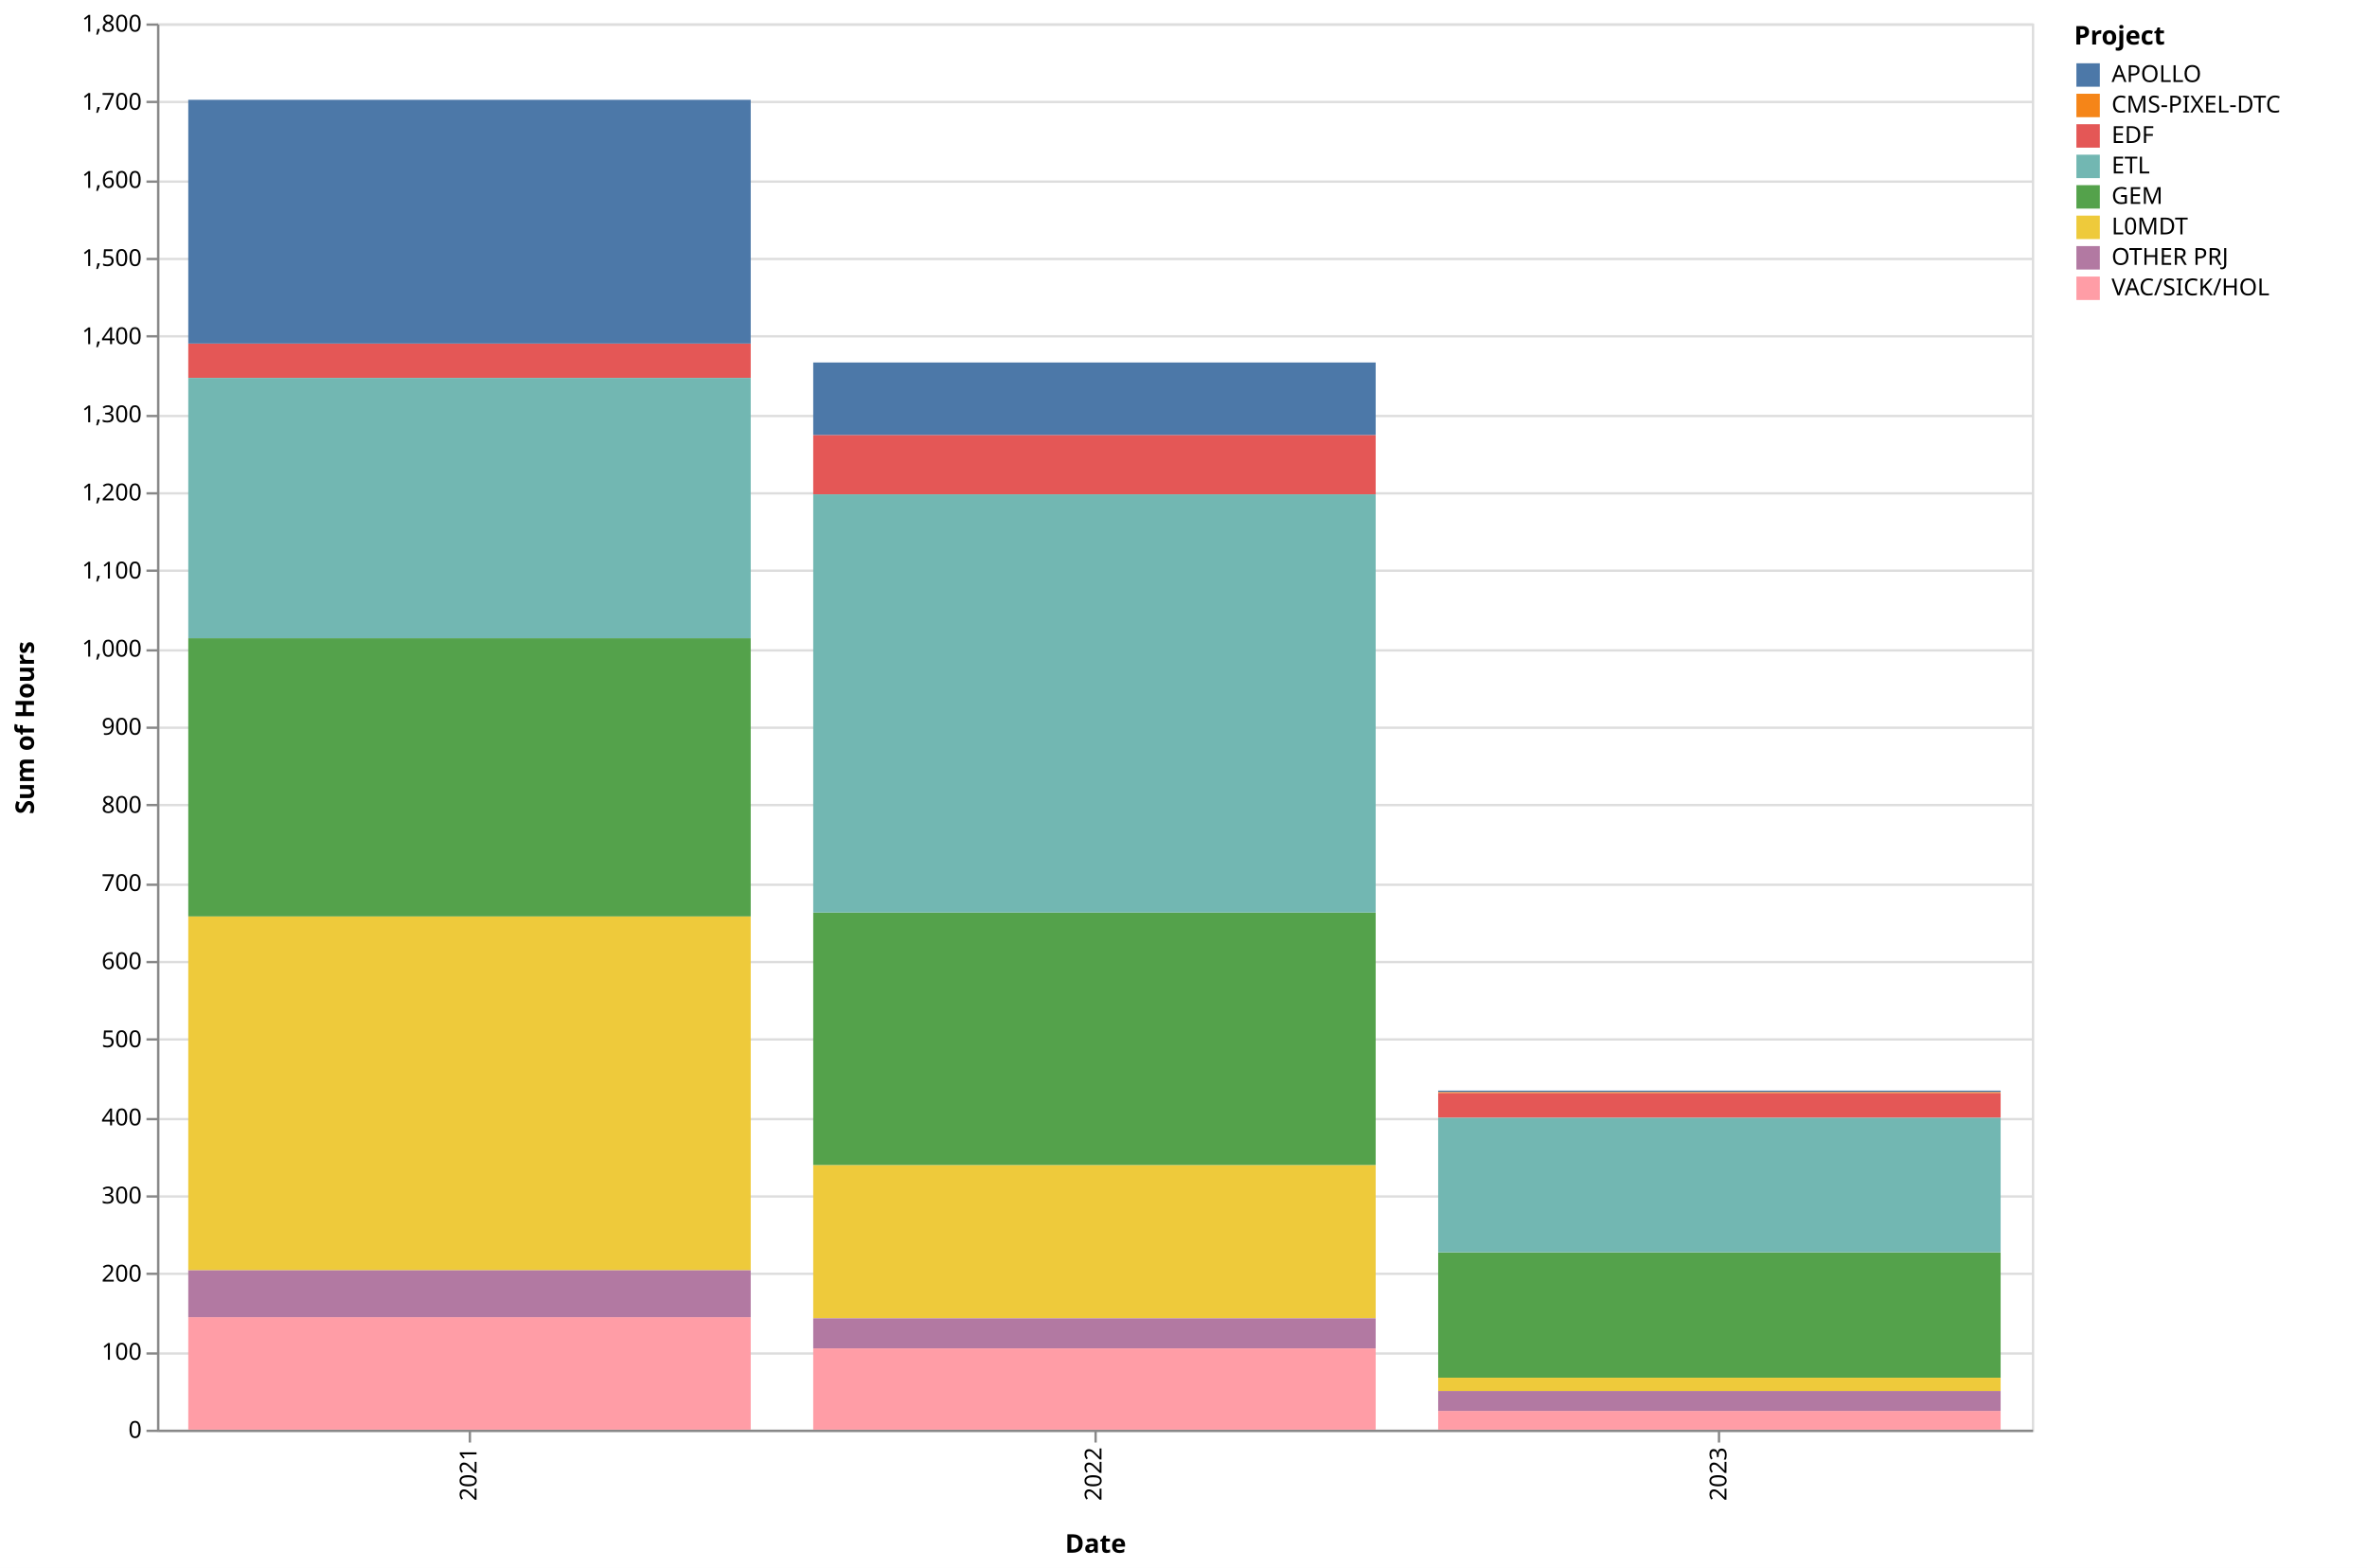
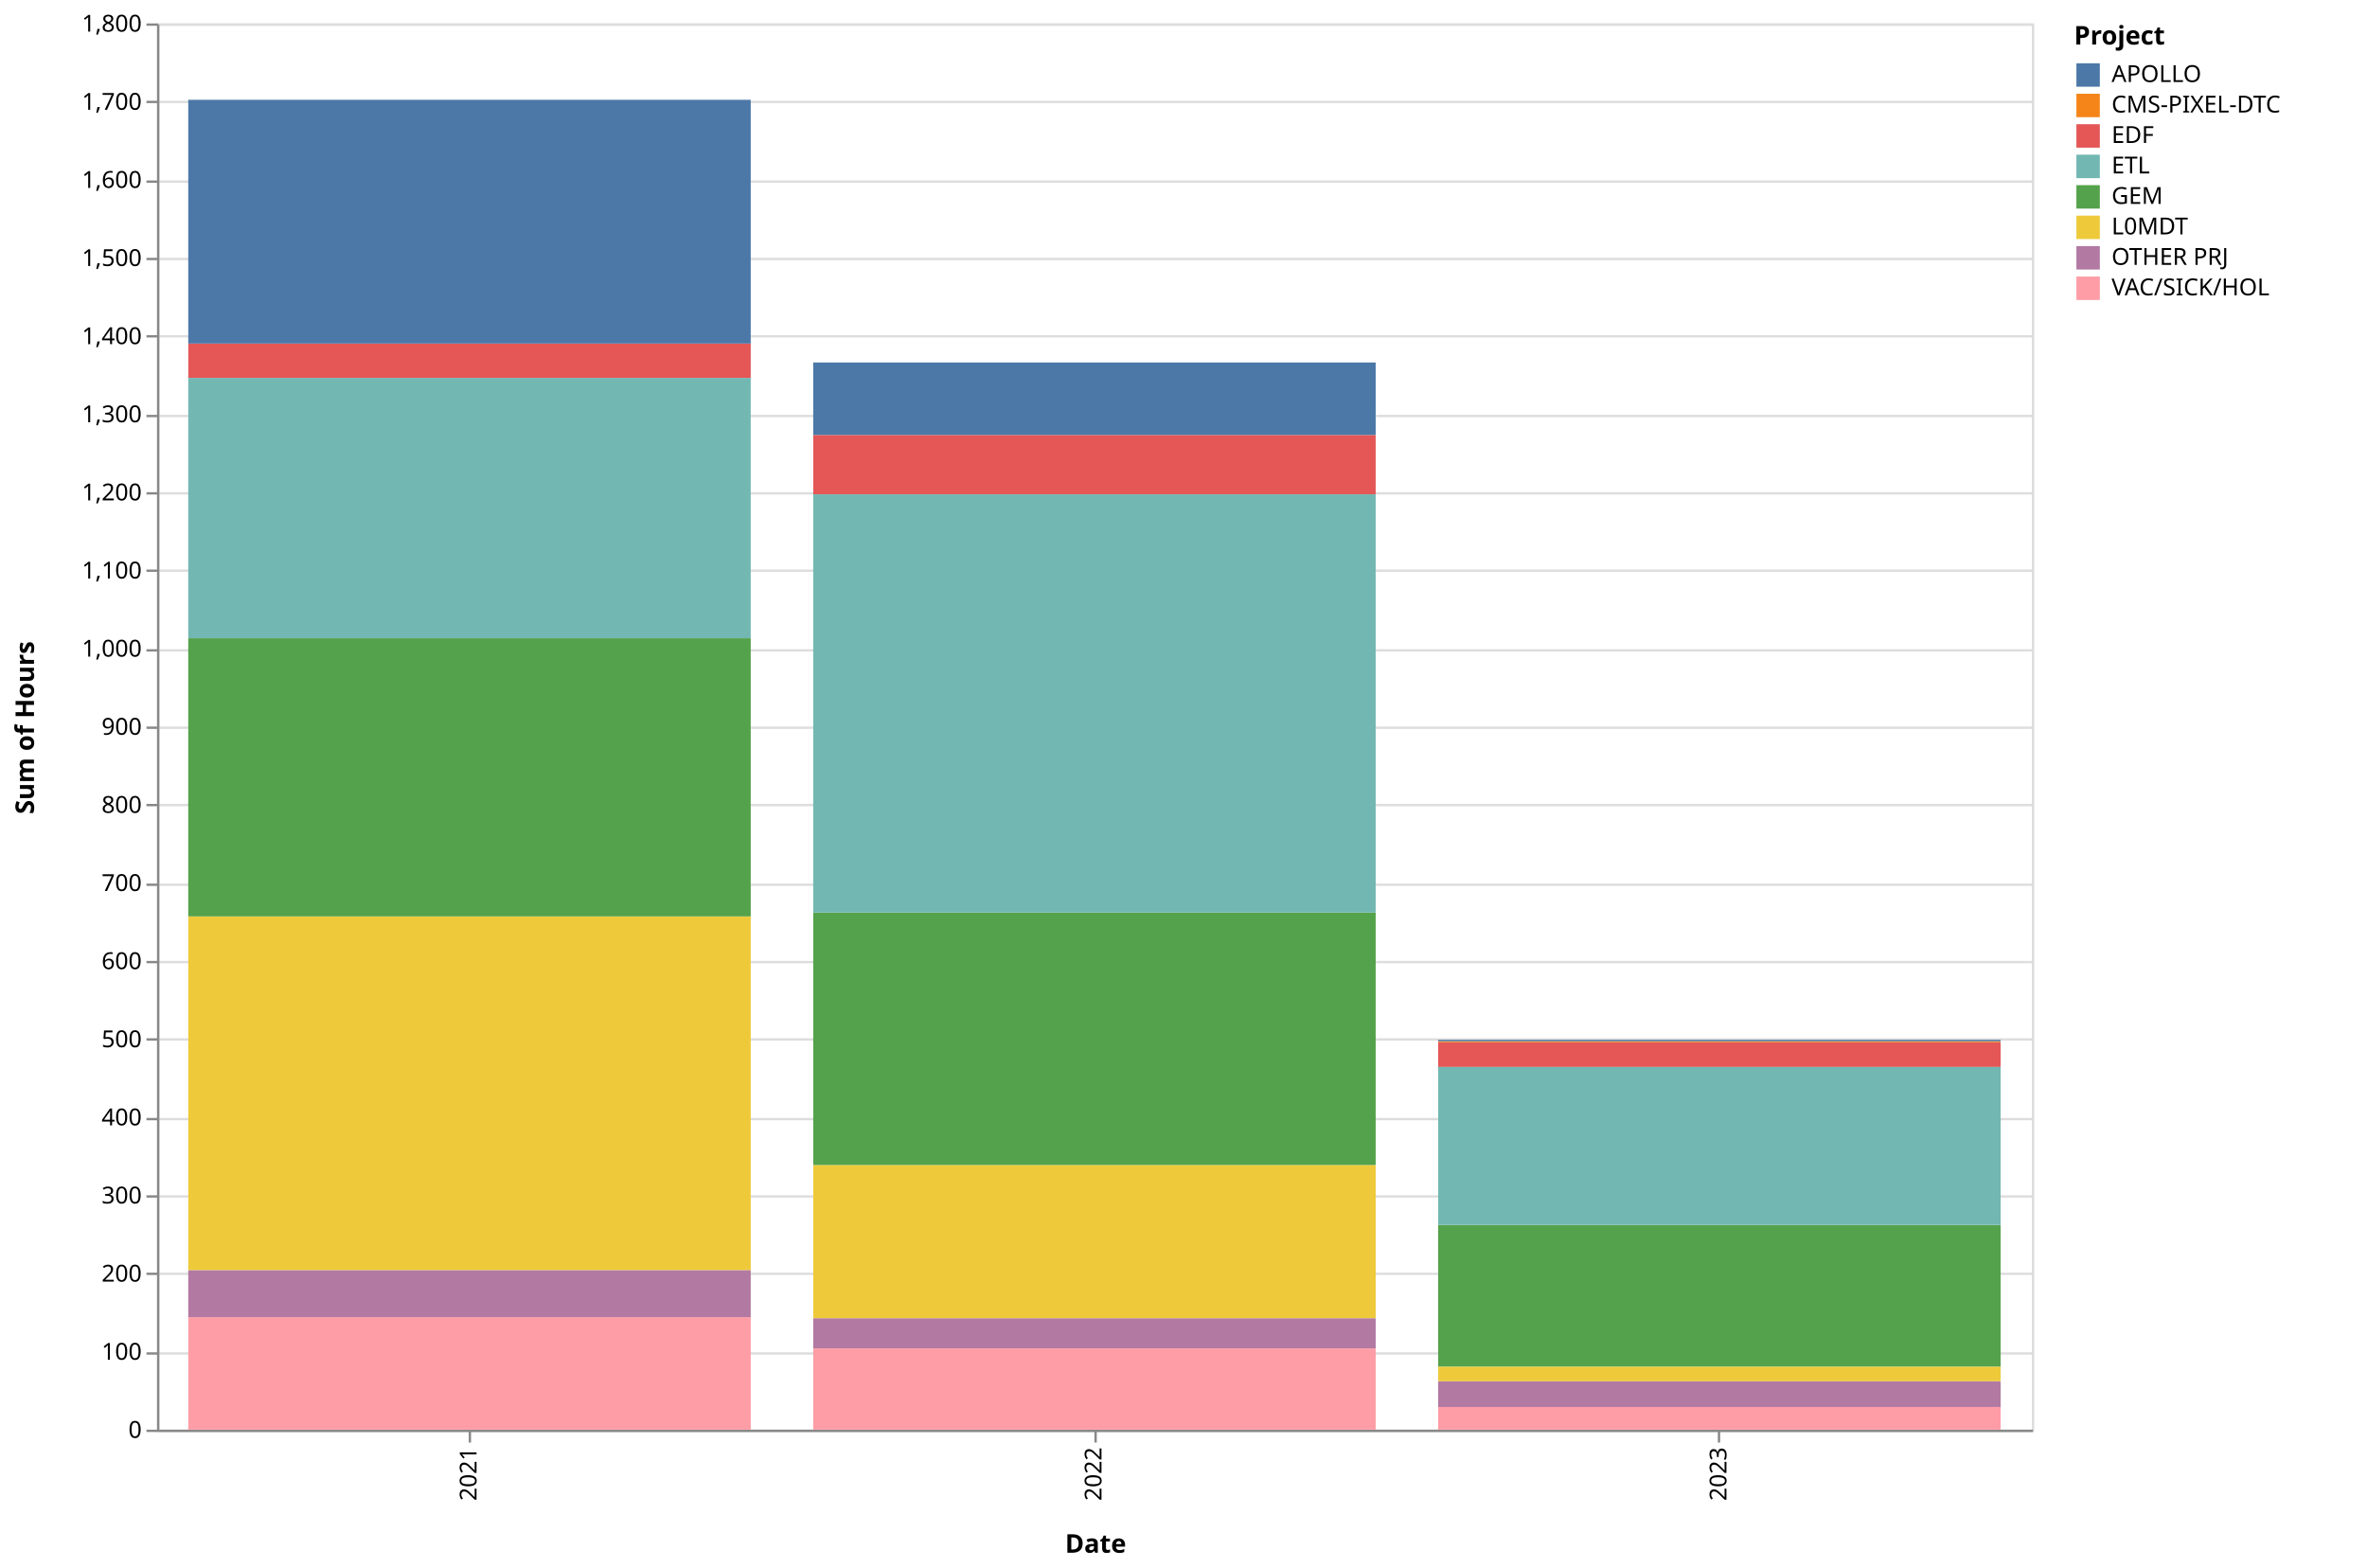
<svg xmlns="http://www.w3.org/2000/svg" class="marks" width="1010" height="669" viewBox="0 0 1010 669" version="1.1">
  <rect width="1010" height="669" style="fill: white;" />
  <g transform="translate(67,10)">
    <g class="mark-group role-frame root">
      <g transform="translate(0,0)">
        <path class="background" d="M0.5,0.5h800v600h-800Z" style="fill: none; stroke: #ddd;" />
        <g>
          <g class="mark-group role-axis">
            <g transform="translate(0.5,0.5)">
              <path class="background" d="M0,0h0v0h0Z" style="pointer-events: none; fill: none;" />
              <g>
                <g class="mark-rule role-axis-grid" style="pointer-events: none;">
                  <line transform="translate(0,600)" x2="800" y2="0" style="fill: none; stroke: #ddd; stroke-width: 1; opacity: 1;" />
                  <line transform="translate(0,567)" x2="800" y2="0" style="fill: none; stroke: #ddd; stroke-width: 1; opacity: 1;" />
                  <line transform="translate(0,533)" x2="800" y2="0" style="fill: none; stroke: #ddd; stroke-width: 1; opacity: 1;" />
                  <line transform="translate(0,500)" x2="800" y2="0" style="fill: none; stroke: #ddd; stroke-width: 1; opacity: 1;" />
                  <line transform="translate(0,467)" x2="800" y2="0" style="fill: none; stroke: #ddd; stroke-width: 1; opacity: 1;" />
                  <line transform="translate(0,433)" x2="800" y2="0" style="fill: none; stroke: #ddd; stroke-width: 1; opacity: 1;" />
                  <line transform="translate(0,400)" x2="800" y2="0" style="fill: none; stroke: #ddd; stroke-width: 1; opacity: 1;" />
                  <line transform="translate(0,367)" x2="800" y2="0" style="fill: none; stroke: #ddd; stroke-width: 1; opacity: 1;" />
                  <line transform="translate(0,333)" x2="800" y2="0" style="fill: none; stroke: #ddd; stroke-width: 1; opacity: 1;" />
                  <line transform="translate(0,300)" x2="800" y2="0" style="fill: none; stroke: #ddd; stroke-width: 1; opacity: 1;" />
                  <line transform="translate(0,267)" x2="800" y2="0" style="fill: none; stroke: #ddd; stroke-width: 1; opacity: 1;" />
                  <line transform="translate(0,233)" x2="800" y2="0" style="fill: none; stroke: #ddd; stroke-width: 1; opacity: 1;" />
                  <line transform="translate(0,200)" x2="800" y2="0" style="fill: none; stroke: #ddd; stroke-width: 1; opacity: 1;" />
                  <line transform="translate(0,167)" x2="800" y2="0" style="fill: none; stroke: #ddd; stroke-width: 1; opacity: 1;" />
                  <line transform="translate(0,133)" x2="800" y2="0" style="fill: none; stroke: #ddd; stroke-width: 1; opacity: 1;" />
                  <line transform="translate(0,100)" x2="800" y2="0" style="fill: none; stroke: #ddd; stroke-width: 1; opacity: 1;" />
                  <line transform="translate(0,67)" x2="800" y2="0" style="fill: none; stroke: #ddd; stroke-width: 1; opacity: 1;" />
                  <line transform="translate(0,33)" x2="800" y2="0" style="fill: none; stroke: #ddd; stroke-width: 1; opacity: 1;" />
                  <line transform="translate(0,0)" x2="800" y2="0" style="fill: none; stroke: #ddd; stroke-width: 1; opacity: 1;" />
                </g>
              </g>
              <path class="foreground" d="" style="pointer-events: none; display: none; fill: none;" />
            </g>
          </g>
          <g class="mark-group role-axis">
            <g transform="translate(0.5,600.5)">
              <path class="background" d="M0,0h0v0h0Z" style="pointer-events: none; fill: none;" />
              <g>
                <g class="mark-rule role-axis-tick" style="pointer-events: none;">
                  <line transform="translate(133,0)" x2="0" y2="5" style="fill: none; stroke: #888; stroke-width: 1; opacity: 1;" />
                  <line transform="translate(400,0)" x2="0" y2="5" style="fill: none; stroke: #888; stroke-width: 1; opacity: 1;" />
                  <line transform="translate(666,0)" x2="0" y2="5" style="fill: none; stroke: #888; stroke-width: 1; opacity: 1;" />
                </g>
                <g class="mark-text role-axis-label" style="pointer-events: none;">
                  <text text-anchor="end" transform="translate(132.8333,7) rotate(270) translate(0,3)" style="font-family: sans-serif; font-size: 10px; fill: #000; opacity: 1;">2021</text>
                  <text text-anchor="end" transform="translate(399.5,7) rotate(270) translate(0,3)" style="font-family: sans-serif; font-size: 10px; fill: #000; opacity: 1;">2022</text>
                  <text text-anchor="end" transform="translate(666.1667,7) rotate(270) translate(0,3)" style="font-family: sans-serif; font-size: 10px; fill: #000; opacity: 1;">2023</text>
                </g>
                <g class="mark-rule role-axis-domain" style="pointer-events: none;">
                  <line transform="translate(0,0)" x2="800" y2="0" style="fill: none; stroke: #888; stroke-width: 1; opacity: 1;" />
                </g>
                <g class="mark-text role-axis-title" style="pointer-events: none;">
                  <text text-anchor="middle" transform="translate(400,52)" style="font-family: sans-serif; font-size: 11px; font-weight: bold; fill: #000; opacity: 1;">Date</text>
                </g>
              </g>
              <path class="foreground" d="" style="pointer-events: none; display: none; fill: none;" />
            </g>
          </g>
          <g class="mark-group role-axis">
            <g transform="translate(0.5,0.5)">
              <path class="background" d="M0,0h0v0h0Z" style="pointer-events: none; fill: none;" />
              <g>
                <g class="mark-rule role-axis-tick" style="pointer-events: none;">
                  <line transform="translate(0,600)" x2="-5" y2="0" style="fill: none; stroke: #888; stroke-width: 1; opacity: 1;" />
                  <line transform="translate(0,567)" x2="-5" y2="0" style="fill: none; stroke: #888; stroke-width: 1; opacity: 1;" />
                  <line transform="translate(0,533)" x2="-5" y2="0" style="fill: none; stroke: #888; stroke-width: 1; opacity: 1;" />
                  <line transform="translate(0,500)" x2="-5" y2="0" style="fill: none; stroke: #888; stroke-width: 1; opacity: 1;" />
                  <line transform="translate(0,467)" x2="-5" y2="0" style="fill: none; stroke: #888; stroke-width: 1; opacity: 1;" />
                  <line transform="translate(0,433)" x2="-5" y2="0" style="fill: none; stroke: #888; stroke-width: 1; opacity: 1;" />
                  <line transform="translate(0,400)" x2="-5" y2="0" style="fill: none; stroke: #888; stroke-width: 1; opacity: 1;" />
                  <line transform="translate(0,367)" x2="-5" y2="0" style="fill: none; stroke: #888; stroke-width: 1; opacity: 1;" />
                  <line transform="translate(0,333)" x2="-5" y2="0" style="fill: none; stroke: #888; stroke-width: 1; opacity: 1;" />
                  <line transform="translate(0,300)" x2="-5" y2="0" style="fill: none; stroke: #888; stroke-width: 1; opacity: 1;" />
                  <line transform="translate(0,267)" x2="-5" y2="0" style="fill: none; stroke: #888; stroke-width: 1; opacity: 1;" />
                  <line transform="translate(0,233)" x2="-5" y2="0" style="fill: none; stroke: #888; stroke-width: 1; opacity: 1;" />
                  <line transform="translate(0,200)" x2="-5" y2="0" style="fill: none; stroke: #888; stroke-width: 1; opacity: 1;" />
                  <line transform="translate(0,167)" x2="-5" y2="0" style="fill: none; stroke: #888; stroke-width: 1; opacity: 1;" />
                  <line transform="translate(0,133)" x2="-5" y2="0" style="fill: none; stroke: #888; stroke-width: 1; opacity: 1;" />
                  <line transform="translate(0,100)" x2="-5" y2="0" style="fill: none; stroke: #888; stroke-width: 1; opacity: 1;" />
                  <line transform="translate(0,67)" x2="-5" y2="0" style="fill: none; stroke: #888; stroke-width: 1; opacity: 1;" />
                  <line transform="translate(0,33)" x2="-5" y2="0" style="fill: none; stroke: #888; stroke-width: 1; opacity: 1;" />
                  <line transform="translate(0,0)" x2="-5" y2="0" style="fill: none; stroke: #888; stroke-width: 1; opacity: 1;" />
                </g>
                <g class="mark-text role-axis-label" style="pointer-events: none;">
                  <text text-anchor="end" transform="translate(-7,603)" style="font-family: sans-serif; font-size: 10px; fill: #000; opacity: 1;">0</text>
                  <text text-anchor="end" transform="translate(-7,569.6667)" style="font-family: sans-serif; font-size: 10px; fill: #000; opacity: 1;">100</text>
                  <text text-anchor="end" transform="translate(-7,536.3333)" style="font-family: sans-serif; font-size: 10px; fill: #000; opacity: 1;">200</text>
                  <text text-anchor="end" transform="translate(-7,503)" style="font-family: sans-serif; font-size: 10px; fill: #000; opacity: 1;">300</text>
                  <text text-anchor="end" transform="translate(-7,469.6667)" style="font-family: sans-serif; font-size: 10px; fill: #000; opacity: 1;">400</text>
                  <text text-anchor="end" transform="translate(-7,436.3333)" style="font-family: sans-serif; font-size: 10px; fill: #000; opacity: 1;">500</text>
                  <text text-anchor="end" transform="translate(-7,403)" style="font-family: sans-serif; font-size: 10px; fill: #000; opacity: 1;">600</text>
                  <text text-anchor="end" transform="translate(-7,369.6667)" style="font-family: sans-serif; font-size: 10px; fill: #000; opacity: 1;">700</text>
                  <text text-anchor="end" transform="translate(-7,336.3333)" style="font-family: sans-serif; font-size: 10px; fill: #000; opacity: 1;">800</text>
                  <text text-anchor="end" transform="translate(-7,303)" style="font-family: sans-serif; font-size: 10px; fill: #000; opacity: 1;">900</text>
                  <text text-anchor="end" transform="translate(-7,269.6667)" style="font-family: sans-serif; font-size: 10px; fill: #000; opacity: 1;">1,000</text>
                  <text text-anchor="end" transform="translate(-7,236.3333)" style="font-family: sans-serif; font-size: 10px; fill: #000; opacity: 1;">1,100</text>
                  <text text-anchor="end" transform="translate(-7,203)" style="font-family: sans-serif; font-size: 10px; fill: #000; opacity: 1;">1,200</text>
                  <text text-anchor="end" transform="translate(-7,169.6667)" style="font-family: sans-serif; font-size: 10px; fill: #000; opacity: 1;">1,300</text>
                  <text text-anchor="end" transform="translate(-7,136.3333)" style="font-family: sans-serif; font-size: 10px; fill: #000; opacity: 1;">1,400</text>
                  <text text-anchor="end" transform="translate(-7,103)" style="font-family: sans-serif; font-size: 10px; fill: #000; opacity: 1;">1,500</text>
                  <text text-anchor="end" transform="translate(-7,69.66667)" style="font-family: sans-serif; font-size: 10px; fill: #000; opacity: 1;">1,600</text>
                  <text text-anchor="end" transform="translate(-7,36.33333)" style="font-family: sans-serif; font-size: 10px; fill: #000; opacity: 1;">1,700</text>
                  <text text-anchor="end" transform="translate(-7,3)" style="font-family: sans-serif; font-size: 10px; fill: #000; opacity: 1;">1,800</text>
                </g>
                <g class="mark-rule role-axis-domain" style="pointer-events: none;">
                  <line transform="translate(0,600)" x2="0" y2="-600" style="fill: none; stroke: #888; stroke-width: 1; opacity: 1;" />
                </g>
                <g class="mark-text role-axis-title" style="pointer-events: none;">
                  <text text-anchor="middle" transform="translate(-51,300) rotate(-90) translate(0,-2)" style="font-family: sans-serif; font-size: 11px; font-weight: bold; fill: #000; opacity: 1;">Sum of Hours</text>
                </g>
              </g>
              <path class="foreground" d="" style="pointer-events: none; display: none; fill: none;" />
            </g>
          </g>
          <g class="mark-rect role-mark marks">
            <path d="M13.333,136.583h240v14.667h-240Z" style="fill: #e45756;" />
            <path d="M13.333,32.583h240v104h-240Z" style="fill: #4c78a8;" />
            <path d="M13.333,151.25h240v111.083h-240Z" style="fill: #72b7b2;" />
            <path d="M13.333,381h240v151h-240Z" style="fill: #eeca3b;" />
            <path d="M13.333,262.333h240v118.667h-240Z" style="fill: #54a24b;" />
            <path d="M13.333,552h240v48h-240Z" style="fill: #ff9da6;" />
            <path d="M13.333,532h240v20h-240Z" style="fill: #b279a2;" />
            <path d="M280,175.583h240v25.333h-240Z" style="fill: #e45756;" />
            <path d="M280,379.333h240v107.833h-240Z" style="fill: #54a24b;" />
            <path d="M280,487.167h240v65.333h-240Z" style="fill: #eeca3b;" />
            <path d="M280,200.917h240v178.417h-240Z" style="fill: #72b7b2;" />
            <path d="M280,552.5h240v12.833h-240Z" style="fill: #b279a2;" />
            <path d="M280,144.667h240v30.917h-240Z" style="fill: #4c78a8;" />
            <path d="M280,565.333h240v34.667h-240Z" style="fill: #ff9da6;" />
-             <path d="M546.667,592h240v8h-240Z" style="fill: #ff9da6;" />
-             <path d="M546.667,524.333h240v53.5h-240Z" style="fill: #54a24b;" />
-             <path d="M546.667,456.333h240v10.583h-240Z" style="fill: #e45756;" />
-             <path d="M546.667,466.917h240v57.417h-240Z" style="fill: #72b7b2;" />
-             <path d="M546.667,583.5h240v8.5h-240Z" style="fill: #b279a2;" />
-             <path d="M546.667,577.833h240v5.667h-240Z" style="fill: #eeca3b;" />
-             <path d="M546.667,455.333h240v0.667h-240Z" style="fill: #4c78a8;" />
-             <path d="M546.667,456h240v0.333h-240Z" style="fill: #f58518;" />
+             <path d="M546.667,590.333h240v9.667h-240Z" style="fill: #ff9da6;" />
+             <path d="M546.667,512.667h240v60.5h-240Z" style="fill: #54a24b;" />
+             <path d="M546.667,434.667h240v10.583h-240Z" style="fill: #e45756;" />
+             <path d="M546.667,445.25h240v67.417h-240Z" style="fill: #72b7b2;" />
+             <path d="M546.667,579.333h240v11h-240Z" style="fill: #b279a2;" />
+             <path d="M546.667,573.167h240v6.167h-240Z" style="fill: #eeca3b;" />
+             <path d="M546.667,433.667h240v0.667h-240Z" style="fill: #4c78a8;" />
+             <path d="M546.667,434.333h240v0.333h-240Z" style="fill: #f58518;" />
          </g>
          <g class="mark-group role-legend">
            <g transform="translate(818,0)">
              <path class="background" d="M0,0h120v118h-120Z" style="pointer-events: none; fill: none;" />
              <g>
                <g class="mark-group role-legend-entry">
                  <g transform="translate(0,16)">
                    <path class="background" d="M0,0h0v0h0Z" style="pointer-events: none; fill: none;" />
                    <g>
                      <g class="mark-group role-scope">
                        <g transform="translate(0,0)">
                          <path class="background" d="M0,0h120v11h-120Z" style="pointer-events: none; fill: none; opacity: 1;" />
                          <g>
                            <g class="mark-symbol role-legend-symbol" style="pointer-events: none;">
                              <path transform="translate(6,6)" d="M-5,-5h10v10h-10Z" style="fill: #4c78a8; stroke-width: 1.5; opacity: 1;" />
                            </g>
                            <g class="mark-text role-legend-label" style="pointer-events: none;">
                              <text text-anchor="start" transform="translate(16,9)" style="font-family: sans-serif; font-size: 10px; fill: #000; opacity: 1;">APOLLO</text>
                            </g>
                          </g>
                          <path class="foreground" d="" style="pointer-events: none; display: none; fill: none;" />
                        </g>
                        <g transform="translate(0,13)">
                          <path class="background" d="M0,0h120v11h-120Z" style="pointer-events: none; fill: none; opacity: 1;" />
                          <g>
                            <g class="mark-symbol role-legend-symbol" style="pointer-events: none;">
                              <path transform="translate(6,6)" d="M-5,-5h10v10h-10Z" style="fill: #f58518; stroke-width: 1.5; opacity: 1;" />
                            </g>
                            <g class="mark-text role-legend-label" style="pointer-events: none;">
                              <text text-anchor="start" transform="translate(16,9)" style="font-family: sans-serif; font-size: 10px; fill: #000; opacity: 1;">CMS-PIXEL-DTC</text>
                            </g>
                          </g>
                          <path class="foreground" d="" style="pointer-events: none; display: none; fill: none;" />
                        </g>
                        <g transform="translate(0,26)">
                          <path class="background" d="M0,0h120v11h-120Z" style="pointer-events: none; fill: none; opacity: 1;" />
                          <g>
                            <g class="mark-symbol role-legend-symbol" style="pointer-events: none;">
                              <path transform="translate(6,6)" d="M-5,-5h10v10h-10Z" style="fill: #e45756; stroke-width: 1.5; opacity: 1;" />
                            </g>
                            <g class="mark-text role-legend-label" style="pointer-events: none;">
                              <text text-anchor="start" transform="translate(16,9)" style="font-family: sans-serif; font-size: 10px; fill: #000; opacity: 1;">EDF</text>
                            </g>
                          </g>
                          <path class="foreground" d="" style="pointer-events: none; display: none; fill: none;" />
                        </g>
                        <g transform="translate(0,39)">
                          <path class="background" d="M0,0h120v11h-120Z" style="pointer-events: none; fill: none; opacity: 1;" />
                          <g>
                            <g class="mark-symbol role-legend-symbol" style="pointer-events: none;">
                              <path transform="translate(6,6)" d="M-5,-5h10v10h-10Z" style="fill: #72b7b2; stroke-width: 1.5; opacity: 1;" />
                            </g>
                            <g class="mark-text role-legend-label" style="pointer-events: none;">
                              <text text-anchor="start" transform="translate(16,9)" style="font-family: sans-serif; font-size: 10px; fill: #000; opacity: 1;">ETL</text>
                            </g>
                          </g>
                          <path class="foreground" d="" style="pointer-events: none; display: none; fill: none;" />
                        </g>
                        <g transform="translate(0,52)">
                          <path class="background" d="M0,0h120v11h-120Z" style="pointer-events: none; fill: none; opacity: 1;" />
                          <g>
                            <g class="mark-symbol role-legend-symbol" style="pointer-events: none;">
                              <path transform="translate(6,6)" d="M-5,-5h10v10h-10Z" style="fill: #54a24b; stroke-width: 1.5; opacity: 1;" />
                            </g>
                            <g class="mark-text role-legend-label" style="pointer-events: none;">
                              <text text-anchor="start" transform="translate(16,9)" style="font-family: sans-serif; font-size: 10px; fill: #000; opacity: 1;">GEM</text>
                            </g>
                          </g>
                          <path class="foreground" d="" style="pointer-events: none; display: none; fill: none;" />
                        </g>
                        <g transform="translate(0,65)">
                          <path class="background" d="M0,0h120v11h-120Z" style="pointer-events: none; fill: none; opacity: 1;" />
                          <g>
                            <g class="mark-symbol role-legend-symbol" style="pointer-events: none;">
                              <path transform="translate(6,6)" d="M-5,-5h10v10h-10Z" style="fill: #eeca3b; stroke-width: 1.5; opacity: 1;" />
                            </g>
                            <g class="mark-text role-legend-label" style="pointer-events: none;">
                              <text text-anchor="start" transform="translate(16,9)" style="font-family: sans-serif; font-size: 10px; fill: #000; opacity: 1;">L0MDT</text>
                            </g>
                          </g>
                          <path class="foreground" d="" style="pointer-events: none; display: none; fill: none;" />
                        </g>
                        <g transform="translate(0,78)">
                          <path class="background" d="M0,0h120v11h-120Z" style="pointer-events: none; fill: none; opacity: 1;" />
                          <g>
                            <g class="mark-symbol role-legend-symbol" style="pointer-events: none;">
                              <path transform="translate(6,6)" d="M-5,-5h10v10h-10Z" style="fill: #b279a2; stroke-width: 1.5; opacity: 1;" />
                            </g>
                            <g class="mark-text role-legend-label" style="pointer-events: none;">
                              <text text-anchor="start" transform="translate(16,9)" style="font-family: sans-serif; font-size: 10px; fill: #000; opacity: 1;">OTHER PRJ</text>
                            </g>
                          </g>
                          <path class="foreground" d="" style="pointer-events: none; display: none; fill: none;" />
                        </g>
                        <g transform="translate(0,91)">
                          <path class="background" d="M0,0h120v11h-120Z" style="pointer-events: none; fill: none; opacity: 1;" />
                          <g>
                            <g class="mark-symbol role-legend-symbol" style="pointer-events: none;">
                              <path transform="translate(6,6)" d="M-5,-5h10v10h-10Z" style="fill: #ff9da6; stroke-width: 1.5; opacity: 1;" />
                            </g>
                            <g class="mark-text role-legend-label" style="pointer-events: none;">
                              <text text-anchor="start" transform="translate(16,9)" style="font-family: sans-serif; font-size: 10px; fill: #000; opacity: 1;">VAC/SICK/HOL</text>
                            </g>
                          </g>
                          <path class="foreground" d="" style="pointer-events: none; display: none; fill: none;" />
                        </g>
                      </g>
                    </g>
                    <path class="foreground" d="" style="pointer-events: none; display: none; fill: none;" />
                  </g>
                </g>
                <g class="mark-text role-legend-title" style="pointer-events: none;">
                  <text text-anchor="start" transform="translate(0,9)" style="font-family: sans-serif; font-size: 11px; font-weight: bold; fill: #000; opacity: 1;">Project</text>
                </g>
              </g>
              <path class="foreground" d="" style="pointer-events: none; display: none; fill: none;" />
            </g>
          </g>
        </g>
        <path class="foreground" d="" style="display: none; fill: none;" />
      </g>
    </g>
  </g>
</svg>
